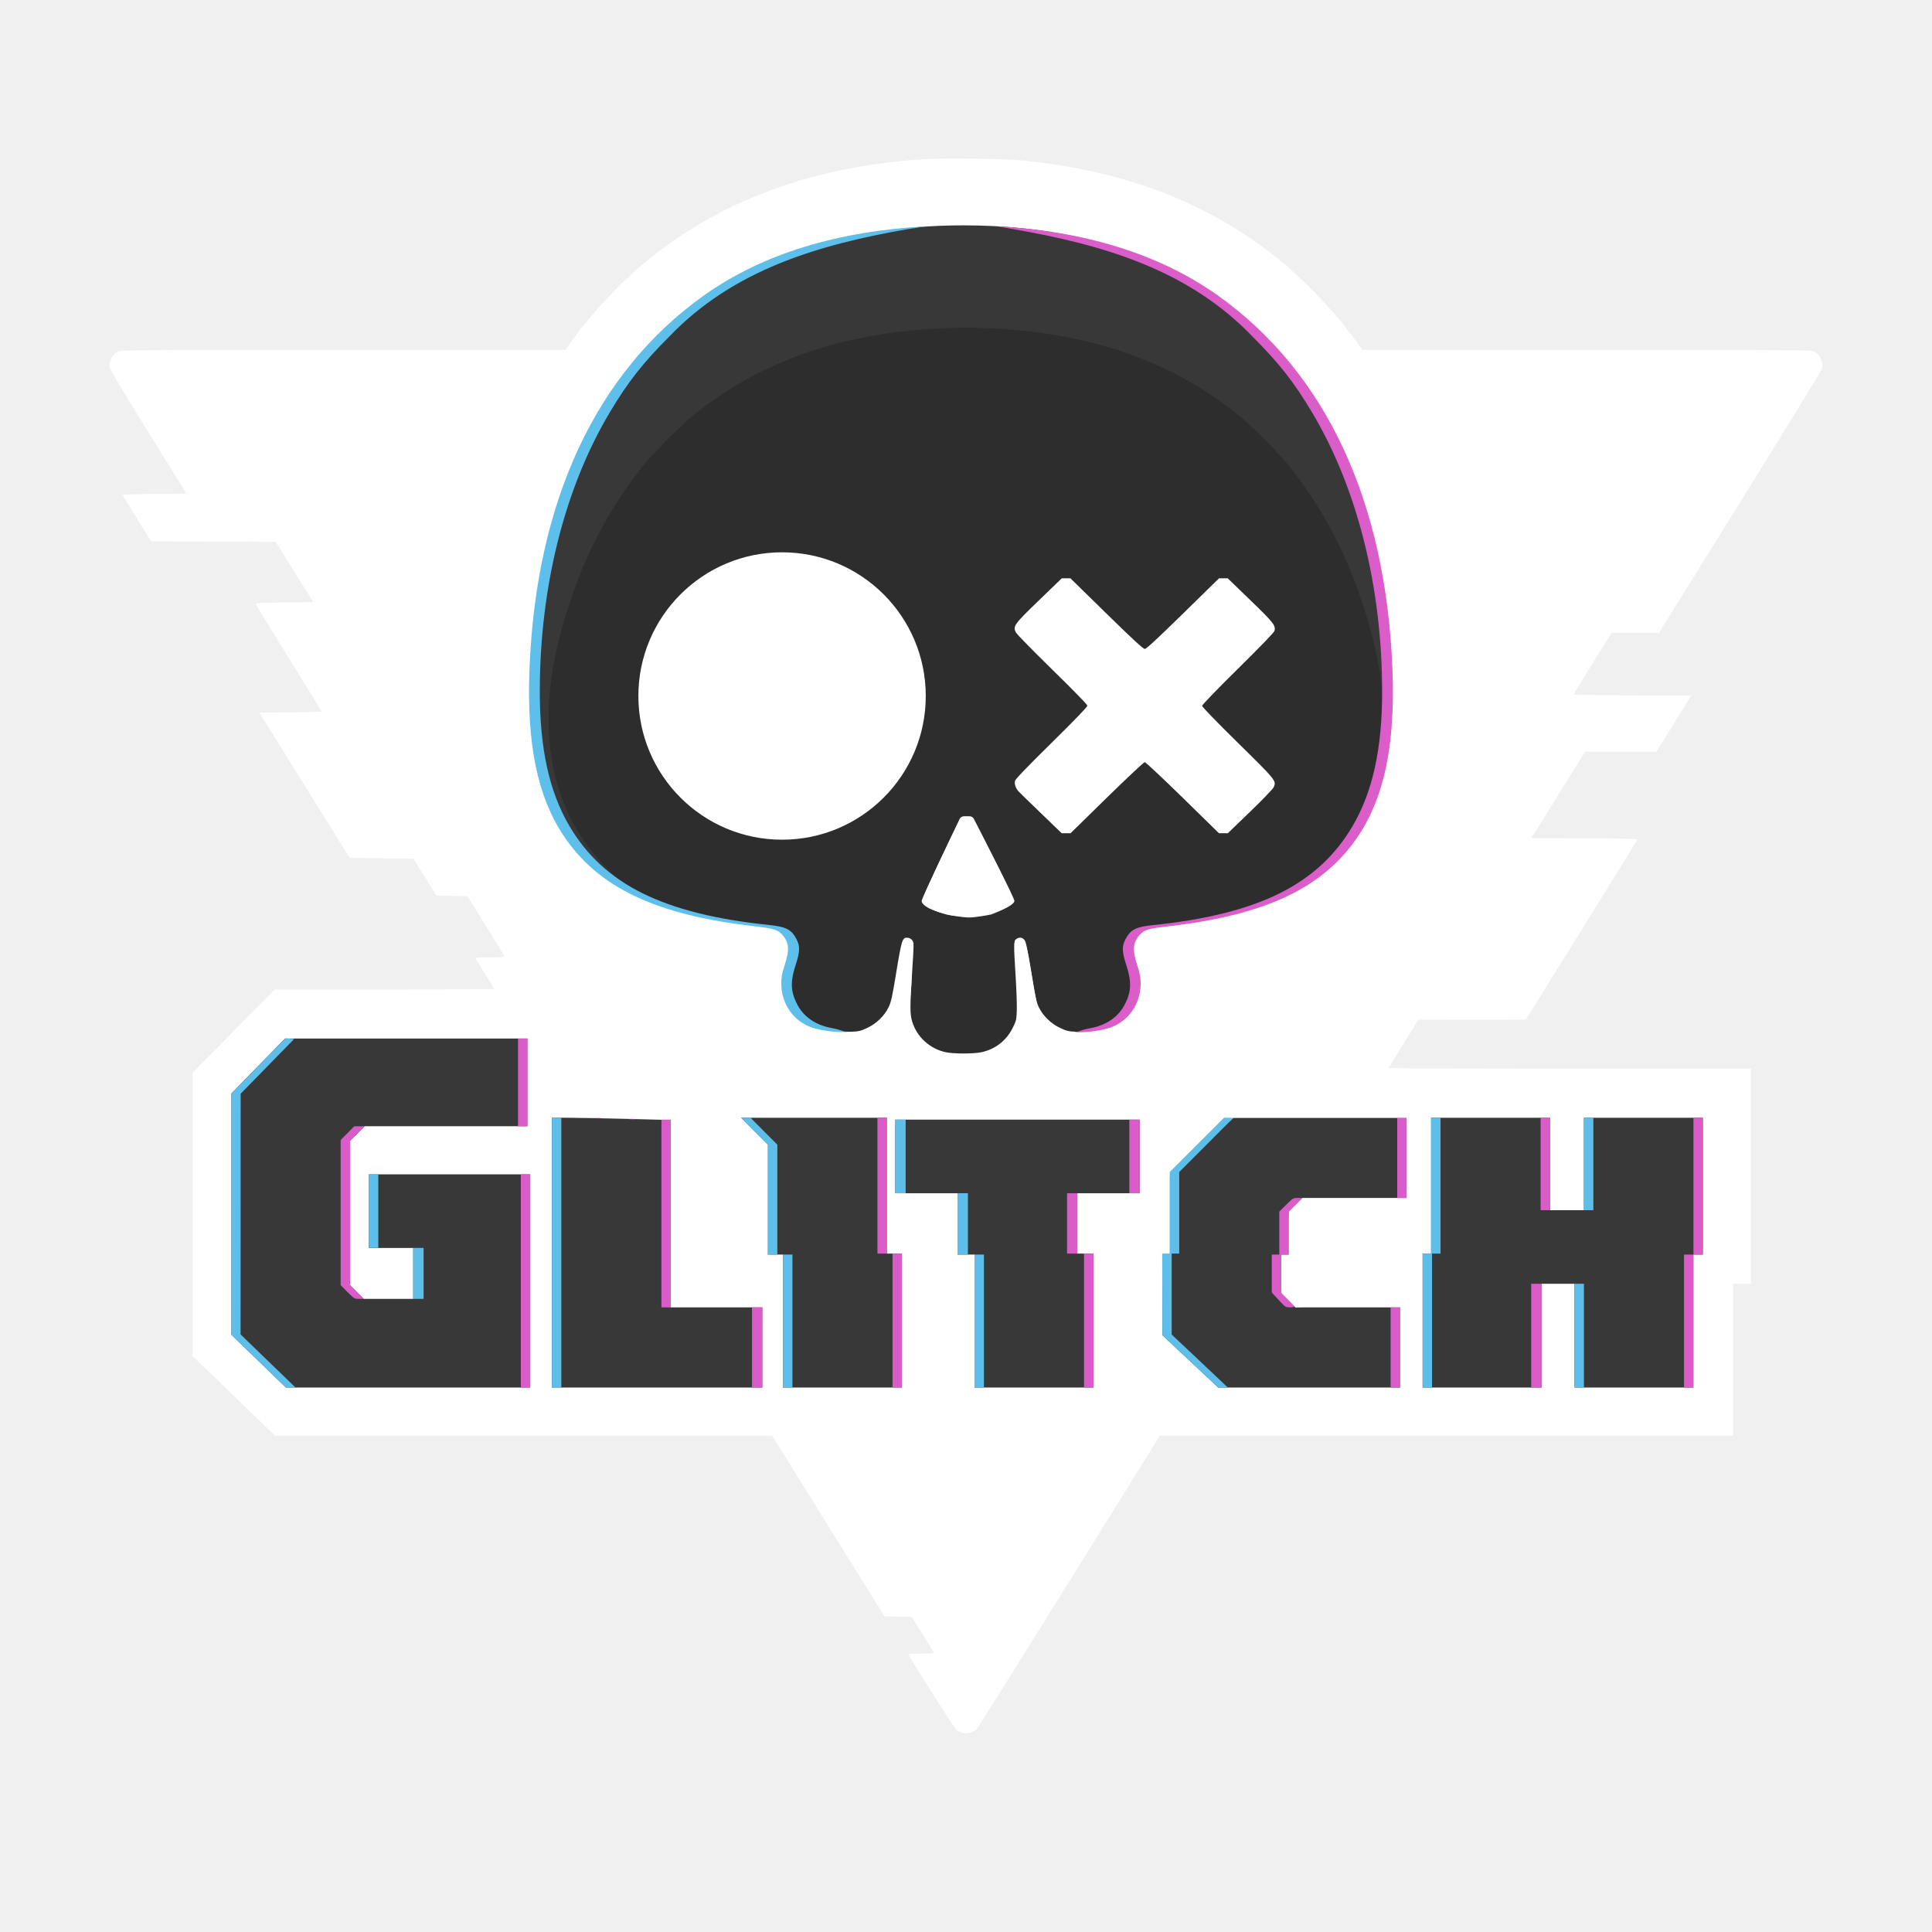
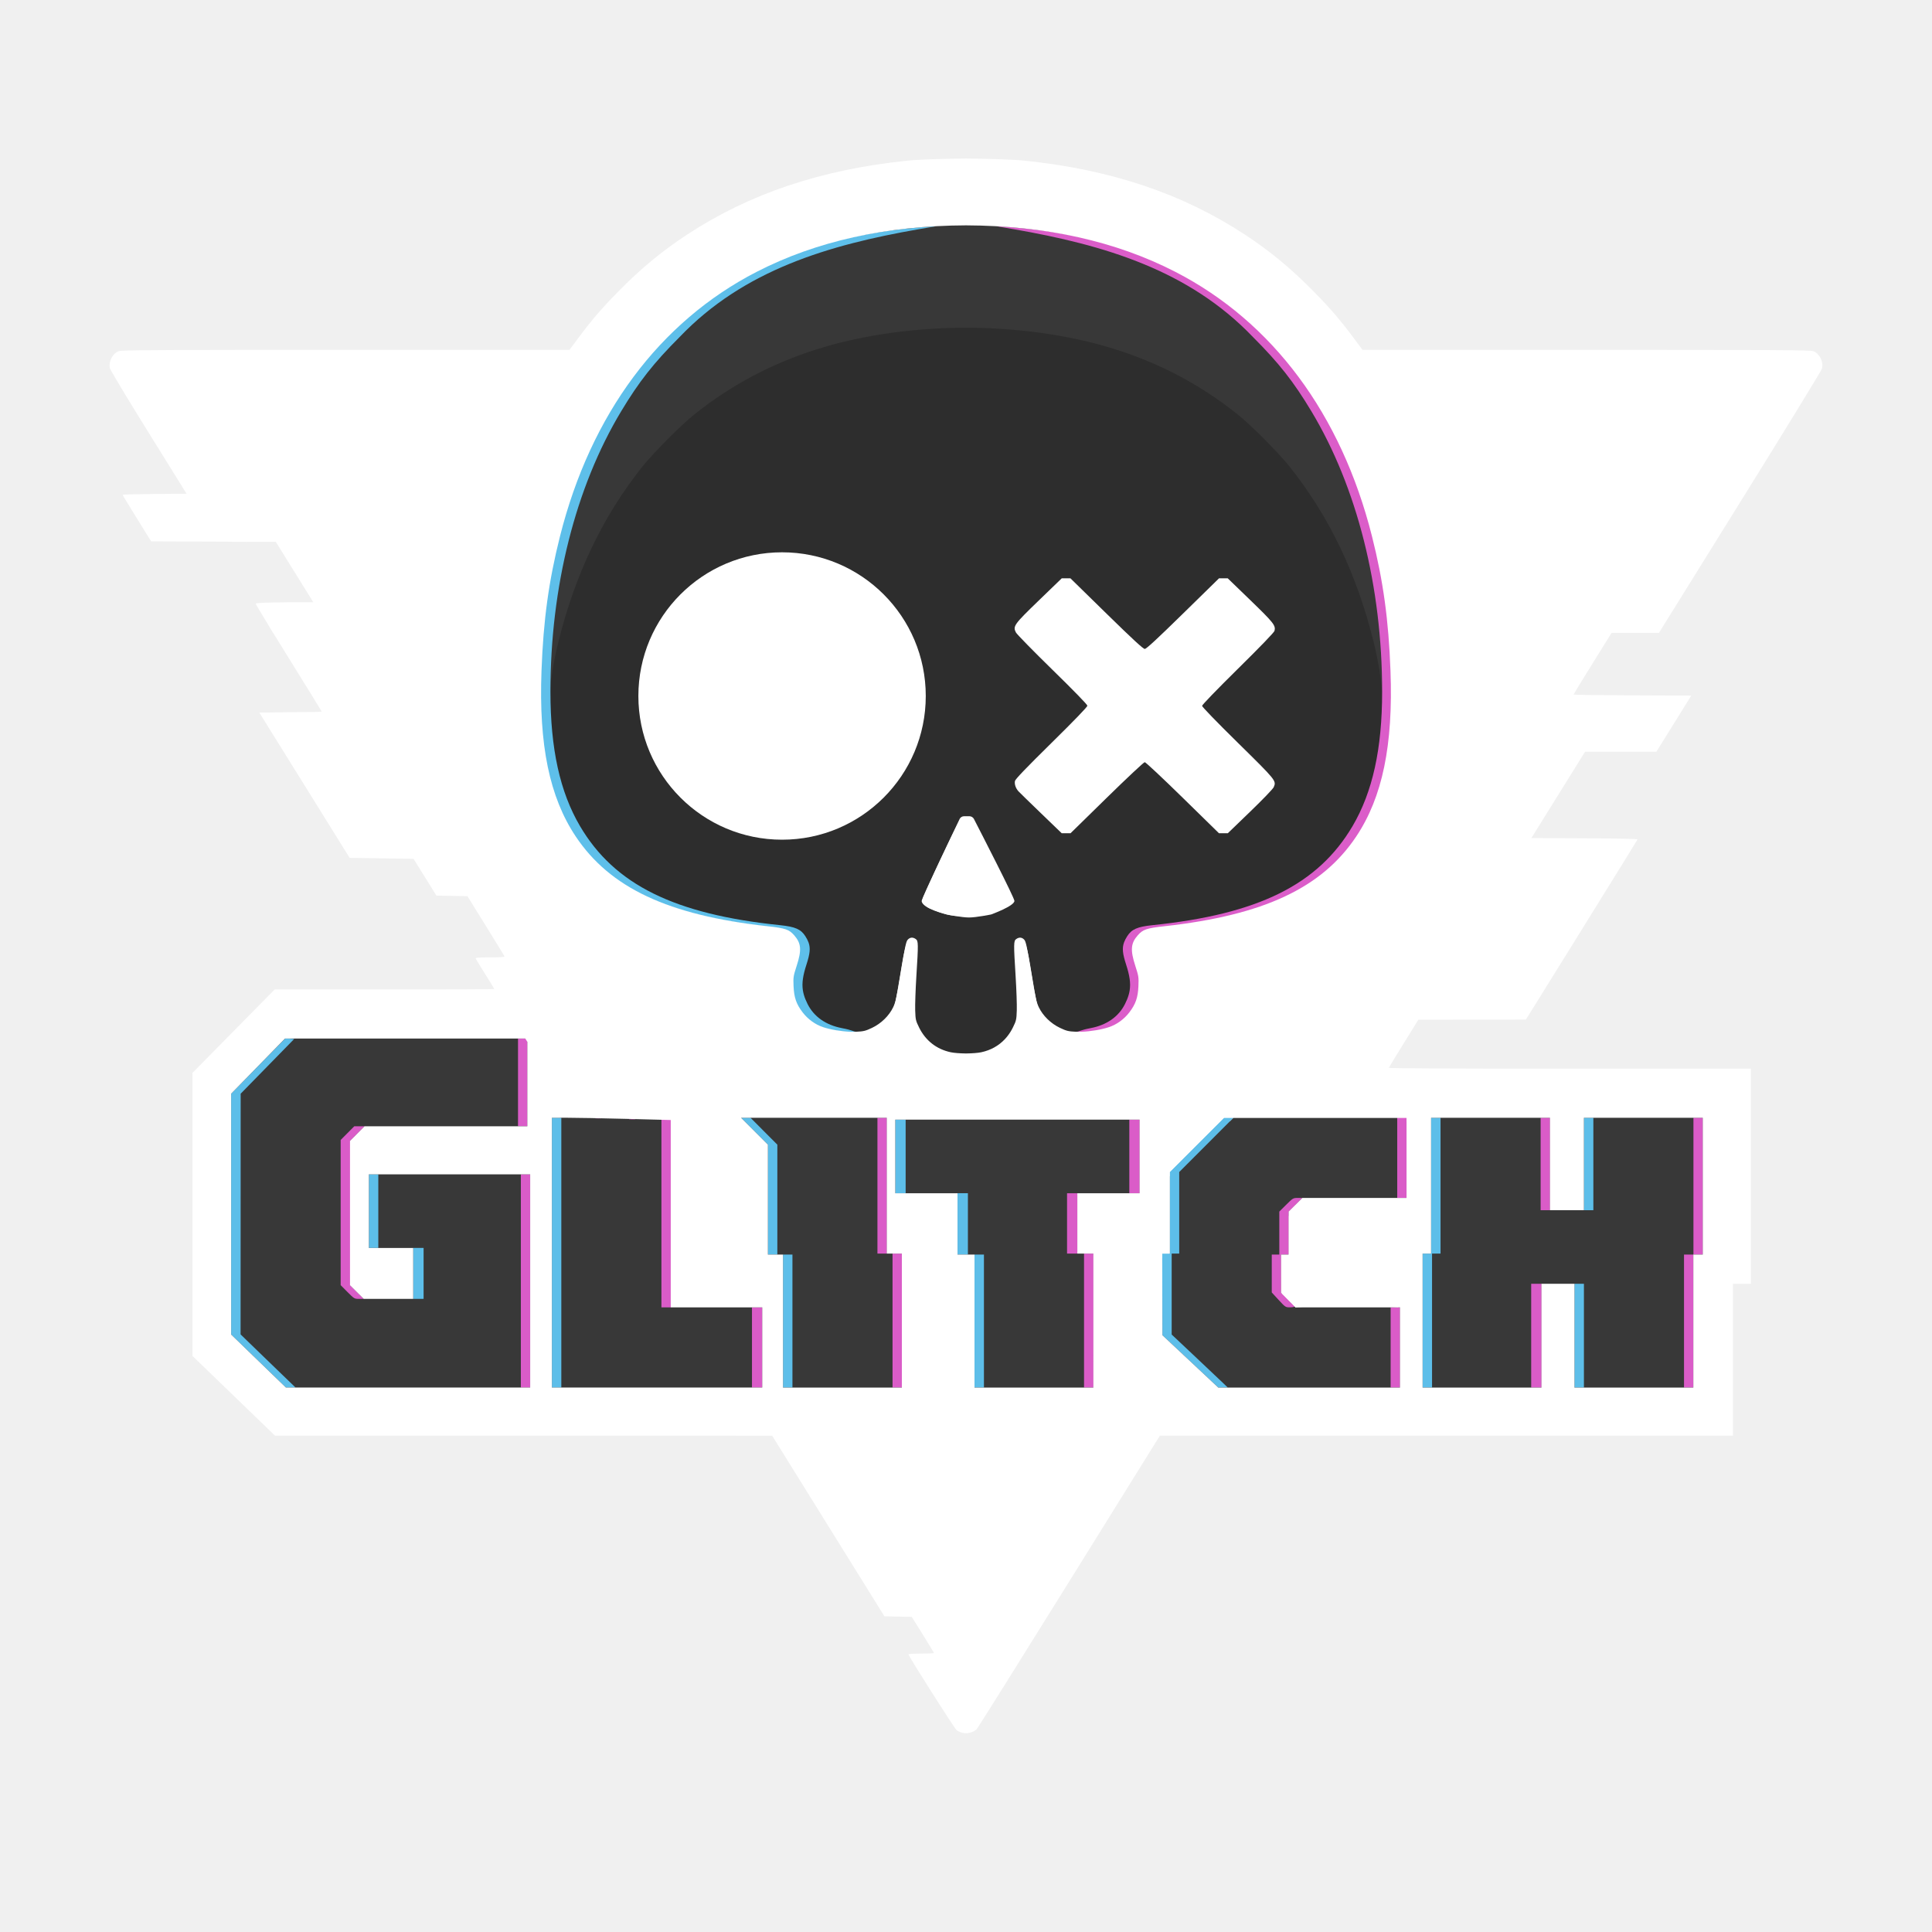
<svg xmlns="http://www.w3.org/2000/svg" xml:space="preserve" width="1365.333" height="1365.333">
  <path d="M685.44 141.56a692 692 0 0 0-21.555.042c-9.2.165-17.534.543-24.54 1.265C496.644 157.58 398.27 251.157 369.599 398.2c-8.318 42.658-11.106 98.366-5.87 134.018 4.023 27.387 13.685 54.482 28.03 73.607 1.693 2.258 2.912 3.902 5.394 6.162 1.241 1.13 1.743 2.815 8.221 4.729 3.239.957 39.75 22.071 46.117 17.512s-21.614-31.39-21.369-34.573c.49-6.366-.775-7.473-1.346-9.008-.57-1.534-1.105-2.616-1.675-3.707-1.142-2.18-2.443-4.267-4.07-6.632-19.344-28.114-25.242-76.222-11.348-128.823 11.8-44.68 35.63-90.178 60.173-116.935 51.49-56.135 109.465-81.126 197.073-83.805C740.71 248.55 797.722 263.7 847.028 297c5.973 4.035 17.882 14.235 30.527 26.863 16.013 15.993 21.1 22.02 29.89 35.291 34.725 52.42 53.701 122.598 48.051 167.485-3.232 25.677-13.164 48.924-27.523 65.992-2.75 3.27-5.097 6.213-6.957 8.754-.93 1.27-1.686 2.298-2.68 4-.497.85-1.084 1.461-2.06 4.594-.489 1.566-1.852 3.668-.426 10.03.712 3.182-12.819 15.346-8.78 18.473 4.04 3.128 24.49-3.486 27.496-3.486 7.495 0 8.662-1.947 10.079-2.767a23 23 0 0 0 2.908-1.975c1.442-1.118 2.507-2.09 3.664-3.176 2.314-2.172 4.785-4.708 7.37-7.484 5.173-5.553 10.284-11.286 14.173-17.008 23.023-33.879 30.826-78.338 27.66-137.988-1.582-29.802-3.236-42.981-8.906-70.994-6.068-29.977-16.844-62.323-29.506-88.211-16.984-34.725-33.816-58.204-60.069-83.645-41.95-40.655-92.655-64.962-156.943-76.023-14.736-2.536-37.468-3.867-59.557-4.164" style="fill:#383838;fill-opacity:1;stroke-width:10.69" />
  <path d="M682.667 231.591q-4.186.01-8.366.107c-34.191.795-67.957 5.904-97.37 15.233-31.958 10.136-60.059 25.09-86.07 45.799-9.632 7.67-29.081 27.203-37.007 37.17-27.778 34.931-47.249 75.534-59.144 123.334-12.813 51.484-16.882 134.133 65.168 184.718 21.817 9.602 46.73 15.56 81.83 19.567 12.416 1.417 14.934 2.248 18.693 6.17 4.942 5.155-7.665 13.103-11.057 22.66-2.932 8.261-1.443 31.323.582 37.992 2.286 7.525 18.534-2.252 25.342 1.994 5.58 3.48 19.264 6.22 28.951 5.797 5.343-.234 6.736-.572 11.278-2.729 6.505-3.089 12.009-8.409 14.99-14.49 1.847-3.766 2.574-7.063 5.56-25.213 3.779-22.962 4.253-24.373 8.067-23.99 1.236.124-3.638 4.603-2.908 5.621 1.148 1.603 3.975 7.158 2.746 26.072-1.668 25.66-5.088 30.184-3.395 35.662 3.322 10.756 19.152 11.098 30.305 13.524 2.592.564 7.145.864 11.805.898 4.66-.034 9.213-.334 11.804-.898 11.154-2.426 25.391-4.848 28.713-15.604 1.692-5.478 2.946-11.036 1.278-36.697-1.23-18.914-2.358-15.354-1.21-16.957.73-1.018-3.269-11.497-2.033-11.62 3.814-.384 4.288 1.027 8.067 23.99 2.986 18.149 3.714 21.446 5.56 25.212 2.982 6.081 8.486 11.401 14.99 14.49 4.542 2.157 5.935 2.495 11.278 2.729 9.687.424 23.371-2.316 28.951-5.797 6.808-4.246 26.302.772 28.588-6.754 2.025-6.669.445-20.905-2.487-29.166-3.392-9.557-16.176-21.57-11.234-26.726 3.76-3.922 6.278-4.753 18.694-6.17 35.1-4.008 60.013-9.965 81.83-19.567 82.05-50.585 77.98-133.234 65.168-184.718-11.896-47.8-31.367-88.403-59.145-123.334-7.925-9.967-27.374-29.5-37.008-37.17-26.01-20.71-54.11-35.663-86.068-45.8-29.413-9.328-63.18-14.437-97.371-15.232q-4.18-.096-8.365-.107m0 345.998c1.636.064 3.206.466 3.898 1.158 1.621 1.622 26.832 54.959 26.832 56.766 0 3.292-1.803 5.194-6.957 7.34-2.747 1.143-7.33 2.67-10.186 3.392-3.984 1.008-6.402 1.237-13.587 1.108-7.186.13-9.604-.1-13.588-1.108-2.855-.722-7.439-2.249-10.186-3.392-5.154-2.146-6.957-4.048-6.957-7.34 0-1.807 25.211-55.144 26.832-56.766.692-.692 2.263-1.094 3.899-1.158" style="fill:#2d2d2d;fill-opacity:1" />
-   <path d="M390.322 778.275a15.806 15.806 0 0 0-15.804 15.805v189.506a15.806 15.806 0 0 0 15.804 15.805H537.4a15.806 15.806 0 0 0 15.805-15.805v-56.568a15.806 15.806 0 0 0-15.805-15.805h-47.834V795.91a15.806 15.806 0 0 0-14.474-15.748l-10.819-.914h-.002c-8.008-.677-25.799-.973-43.048-.973z" style="fill:#383838;fill-opacity:1;stroke-width:10.69" />
-   <path d="M203.072 728.87a8.13 8.13 0 0 0-5.738 2.368l-19.537 19.463-.002.002-19.535 19.463a8.13 8.13 0 0 0-2.39 5.76V944.41a8.13 8.13 0 0 0 2.415 5.783l19.5 19.27v.002l19.5 19.268a8.13 8.13 0 0 0 5.713 2.345l85.5.028 85.5.025a8.133 8.133 0 0 0 8.133-8.131V833a8.133 8.133 0 0 0-8.131-8.13H262a8.133 8.133 0 0 0-7.87 7.497v-19.736l3.614-3.87 3.393-3.63H372a8.133 8.133 0 0 0 8.13-8.131v-60a8.133 8.133 0 0 0-8.13-8.13h-84.465ZM254.2 883.796a8.13 8.13 0 0 0 7.8 7.334h21.87v21.739h-10.241c-7.965 0-12.492-.223-14.508-.604s-1.444-.15-2.924-1.54c-1.122-1.054-.812-.739-.828-.775s-.42-1.197-.678-4.295c-.315-3.8-.431-11.597-.492-21.86" style="fill:#383838;fill-opacity:1;stroke-width:15.118" />
-   <path d="M524.34 776.008a17.013 17.013 0 0 0-12.041 29.027l9.36 9.38 4.388 4.397v70.376a17.01 17.01 0 0 0 10.605 15.294v78.75a17.013 17.013 0 0 0 17.012 17.012h83.44a17.013 17.013 0 0 0 17.011-17.012v-94.044a17.01 17.01 0 0 0-10.607-15.295V793.02a17.013 17.013 0 0 0-17.012-17.012h-51.078z" style="fill:#383838;fill-opacity:1;stroke-width:5.345" />
-   <path d="M632.861 787.998a6.436 6.436 0 0 0-6.435 6.436v51.619a6.436 6.436 0 0 0 6.435 6.435h37.405v36.699a6.436 6.436 0 0 0 6.435 6.436h5.586v87.609a6.436 6.436 0 0 0 6.436 6.436h83.438a6.436 6.436 0 0 0 6.435-6.436v-94.044a6.436 6.436 0 0 0-6.436-6.436h-4.877v-30.263h37.405a6.436 6.436 0 0 0 6.435-6.436v-51.619a6.436 6.436 0 0 0-6.435-6.436h-85.915zm238.815 1.916-1.139 1.139-1.303 1.3h-3.373a.67.67 0 0 0-.47.196l-19.274 19.263-19.273 19.266a.67.67 0 0 0-.196.47v56.973h-4.99a.665.665 0 0 0-.666.667v56.98c0 .183.076.359.21.484l19.622 18.487 19.621 18.486a.67.67 0 0 0 .457.182l64.17.047 64.17.044a.665.665 0 0 0 .666-.666v-55.861c0-.368-.125-3.457-.493-3.456l-36.81-2.79-37.09 2.79-3.216-3.277-6.535-3.763v-27.021h4.283a.665.665 0 0 0 .666-.667v-29.744l4.56-4.595 4.559-4.594h73.652a.665.665 0 0 0 .666-.666V793.02a.665.665 0 0 0-.666-.666h-6.047l-.023-1.229v-1.21H877.147Z" style="fill:#383838;fill-opacity:1;stroke-width:5.345" />
-   <path d="M1011.87 775.762a17.26 17.26 0 0 0-17.259 17.258v83.488a17.26 17.26 0 0 0-6.363 12.68v94.044a17.26 17.26 0 0 0 17.258 17.258h83.439a17.26 17.26 0 0 0 12.02-5.705 17.26 17.26 0 0 0 12.021 5.705h83.438a17.26 17.26 0 0 0 17.258-17.258V901.87a17.26 17.26 0 0 0 6.365-12.682V793.02a17.26 17.26 0 0 0-17.258-17.258h-83.44a17.26 17.26 0 0 0-12.02 5.703 17.26 17.26 0 0 0-12.02-5.703h-41.72z" style="fill:#383838;fill-opacity:1;stroke-width:5.345" />
-   <path d="M680.1 1224.554c-1.239-.278-3.039-1.086-4-1.795-1.551-1.144-34.082-52.362-34.082-53.66 0-.285 4.05-.518 9-.518s9-.18 9-.4-3.525-6.06-7.834-12.976l-7.833-12.574-9.661-.192-9.661-.191-39.673-63.83-39.672-63.83-175.666-.01-175.667-.01-29.16-28.161-29.159-28.161-.01-100.01-.01-100.01 29.056-29.49 29.055-29.49h77.611c42.687 0 77.612-.133 77.612-.296s-2.888-4.887-6.417-10.5c-3.529-5.612-6.561-10.58-6.738-11.038-.249-.645 2.044-.833 10.139-.833 6.477 0 10.375-.247 10.238-.648-.122-.356-6.072-10.09-13.222-21.63l-13-20.983-10.964-.203-10.963-.203-8.09-13-8.092-13-22.568-.333-22.568-.333-31.916-51.334-31.916-51.333 22.038-.176c12.121-.097 22.039-.343 22.039-.548s-10.5-17.254-23.334-37.886-23.333-37.856-23.333-38.275c0-.552 5.632-.811 20.368-.939l20.367-.176-13.256-21.333-13.256-21.334-44.042-.171-44.042-.172-10.07-16.233c-5.538-8.928-10.07-16.422-10.07-16.653s10.17-.499 22.597-.595l22.597-.176-26.928-43.315c-15.268-24.56-27.11-44.289-27.35-45.564-.849-4.53 2.078-10.156 6.175-11.868 1.848-.772 27.299-.923 159.055-.94l156.855-.022 3.315-4.812c9.914-14.392 28.575-35.36 43.41-48.778 53.533-48.417 122.578-75.651 205.526-81.069 16.008-1.045 57.89-.467 72.082.995 60.916 6.277 111.552 23.26 155.667 52.208 17.972 11.793 32.972 24.21 49.036 40.591 11.562 11.79 18.462 19.824 27.83 32.408l6.328 8.5h158.258c132.983 0 158.609.147 160.457.919 4.344 1.815 7.238 7.733 6.016 12.304-.359 1.344-26.435 43.918-57.946 94.61l-57.294 92.167h-33.471l-13.44 21.61c-7.393 11.885-13.44 21.782-13.44 21.994s18.719.463 41.598.557l41.6.172-12.335 19.833-12.334 19.834h-50.4l-18.954 30.5-18.955 30.5 37.61.172c23.659.108 37.528.41 37.39.812-.122.352-17.92 29.141-39.554 63.976l-39.333 63.336-38 .032-38 .032-10.334 16.702c-5.683 9.186-10.433 16.98-10.555 17.32-.136.378 49.433.618 127.833.618h128.056v152h-12.667v107.333h-405L755.5 1117.818c-35.298 56.78-64.698 103.691-65.333 104.245-2.698 2.352-6.491 3.288-10.073 2.484zM374.683 905.248v-75.333h-114v52h31.334v36h-34.969l-4.85-4.817-4.848-4.817V806.277l5.15-5.181 5.152-5.181h115.031v-62H201.462l-19.056 19.497-19.055 19.498v170.186l19.36 18.743 19.362 18.742h172.611zm164 47v-28.333h-64.666V791.506l-31.167-.809c-17.142-.444-36.042-.803-42-.795l-10.833.013V980.58h148.666zm98.667-19v-47.333h-10.667v-96H523.701l9.492 9.508 9.491 9.508v77.65h10.667v94h84zm135.333 0v-47.333H761.35v-42.667h44v-52H632.684v52h44v43.333h12v94h84zm216.667 19v-28.333h-73.836l-5.071-5.167-5.072-5.167-.01-13.5-.012-13.5h5.333v-30.366l4.85-4.817 4.848-4.817h73.636v-56.666H865.025l-19.17 19.162-19.172 19.162v57.676h-5.333l.057 28.833.057 28.833 19.74 18.5 19.739 18.5H989.35Zm100-8.333v-36.667h23.333v73.333h84v-94h6.667v-96.666h-84v65.333h-24v-65.333h-84v96h-6v94.666h84zM693.432 743.622c9.999-2.12 17.784-8.202 22.368-17.478 2.374-4.803 2.553-5.588 2.768-12.182.126-3.876-.246-14.655-.827-23.954-1.455-23.274-1.425-25.093.425-26.389 2.075-1.453 4.05-1.293 5.677.462 1.153 1.244 1.973 5.077 4.799 22.438 2.89 17.76 3.716 21.586 5.442 25.202 2.923 6.124 8.507 11.582 15.007 14.669 4.58 2.175 5.956 2.508 11.337 2.743 6.787.297 16.752-1.1 23.256-3.258 5.513-1.83 10.756-5.63 14.434-10.458 4.474-5.875 6.055-10.44 6.405-18.502.272-6.282.145-7.11-2.194-14.33-3.622-11.177-3.245-15.95 1.709-21.592 3.675-4.185 6.158-5.023 19.204-6.477 69.91-7.79 110.968-27.044 135.233-63.418 18.512-27.751 26.114-64.539 24.178-117.012-1.326-35.957-5.126-63.582-13.093-95.171-21.748-86.242-70.22-151.43-138.876-186.77-42.53-21.893-92.58-32.892-149.666-32.892-89.6 0-161.704 27.147-213.713 80.46C415.7 292.616 385.955 368 380.03 460.904c-.874 13.714-.862 43.719.021 54.012 5.224 60.804 29.945 99.223 77.242 120.038 21.817 9.602 46.73 15.558 81.83 19.566 12.416 1.417 14.935 2.249 18.694 6.17 4.942 5.156 5.593 11.336 2.201 20.892-2.932 8.262-3.453 16.842-1.427 23.511 2.286 7.526 7.285 13.997 14.093 18.244 5.58 3.48 19.262 6.22 28.95 5.796 5.342-.234 6.737-.57 11.279-2.728 6.505-3.089 12.008-8.408 14.989-14.49 1.847-3.766 2.574-7.063 5.56-25.212 3.779-22.963 4.253-24.373 8.066-23.99 1.237.124 2.489.85 3.218 1.87 1.149 1.602 1.145 2.418-.084 21.333-1.668 25.66-1.664 30.717.028 36.196 3.322 10.755 12.433 19.052 23.586 21.478 5.46 1.187 19.622 1.206 25.156.033z" style="fill:#fff;fill-opacity:1" />
-   <path d="M654.192 159.986c-61.555 3.292-115.162 19.14-156.938 48.935-76.194 54.343-118.713 145.779-123.1 264.72-1.935 52.475 5.666 89.262 24.178 117.013 24.467 36.677 65.443 56.033 134.967 63.925v.055l.933.105c12.884 1.435 15.656 2.343 18.909 6.2 1.706 2.024 2.817 3.975 3.357 6.19.18.74.298 1.507.352 2.317.216 3.238-.57 7.145-2.307 12.515-1.997 6.177-2.42 8.463-2.42 13.092 0 14.24 8.555 26.573 21.531 31.037 6.116 2.104 16.717 3.554 23.721 3.244l.908-.04.117-.3c-.402.02-.739.02-1.035.003-2.075-.116-2.208-1.073-9.908-2.542-11.406-2.177-19.782-8.07-24.293-17.086a45 45 0 0 1-1.496-3.295c-.863-2.14-1.456-4.182-1.783-6.258-.817-5.19.03-10.583 2.482-18.166 1.238-3.826 1.99-6.751 2.24-9.24.125-1.245.123-2.38-.006-3.465a13.5 13.5 0 0 0-.771-3.159c-.516-1.388-1.264-2.788-2.248-4.338-3.086-4.86-7.176-6.647-17.723-7.735-74.819-7.72-117.15-28.67-141.49-70.027-14.17-24.075-20.892-54.598-20.902-94.883-.019-74.244 17.703-144.536 49.984-198.25 12.615-20.99 22.928-34.096 41.291-52.476 45.338-47.455 105.46-65.137 168.927-76.182z" style="fill:#5ebfea;fill-opacity:1" />
+   <path d="M1011.87 775.762a17.26 17.26 0 0 0-17.259 17.258v83.488a17.26 17.26 0 0 0-6.363 12.68v94.044a17.26 17.26 0 0 0 17.258 17.258h83.439a17.26 17.26 0 0 0 12.02-5.705 17.26 17.26 0 0 0 12.021 5.705h83.438a17.26 17.26 0 0 0 17.258-17.258V901.87a17.26 17.26 0 0 0 6.365-12.682V793.02a17.26 17.26 0 0 0-17.258-17.258h-83.44a17.26 17.26 0 0 0-12.02 5.703 17.26 17.26 0 0 0-12.02-5.703h-41.72zm-379.009 12.236a6.436 6.436 0 0 0-6.435 6.436v51.619a6.436 6.436 0 0 0 6.435 6.435h37.405v36.699a6.436 6.436 0 0 0 6.435 6.436h5.586v87.609a6.436 6.436 0 0 0 6.436 6.436h83.438a6.436 6.436 0 0 0 6.435-6.436v-94.044a6.436 6.436 0 0 0-6.436-6.436h-4.877v-30.263h37.405a6.436 6.436 0 0 0 6.435-6.436v-51.619a6.436 6.436 0 0 0-6.435-6.436h-85.915zm238.815 1.916-1.139 1.139-1.303 1.3h-3.373a.67.67 0 0 0-.47.196l-19.274 19.263-19.273 19.266a.67.67 0 0 0-.196.47v56.973h-4.99a.665.665 0 0 0-.666.667v56.98c0 .183.076.359.21.484l19.622 18.487 19.621 18.486a.67.67 0 0 0 .457.182l64.17.047 64.17.044a.665.665 0 0 0 .666-.666v-55.861c0-.368-.125-3.457-.493-3.456l-36.81-2.79-37.09 2.79-3.216-3.277-6.535-3.763v-27.021h4.283a.665.665 0 0 0 .666-.667v-29.744l4.56-4.595 4.559-4.594h73.652a.665.665 0 0 0 .666-.666V793.02a.665.665 0 0 0-.666-.666h-6.047l-.023-1.229v-1.21H877.147ZM524.34 776.008a17.013 17.013 0 0 0-12.041 29.027l9.36 9.38 4.388 4.397v70.376a17.01 17.01 0 0 0 10.605 15.294v78.75a17.013 17.013 0 0 0 17.012 17.012h83.44a17.013 17.013 0 0 0 17.011-17.012v-94.044a17.01 17.01 0 0 0-10.607-15.295V793.02a17.013 17.013 0 0 0-17.012-17.012h-51.078ZM203.072 728.87a8.13 8.13 0 0 0-5.738 2.368l-19.537 19.463-.002.002-19.535 19.463a8.13 8.13 0 0 0-2.39 5.76V944.41a8.13 8.13 0 0 0 2.415 5.783l19.5 19.27v.002l19.5 19.268a8.13 8.13 0 0 0 5.713 2.345l85.5.028 85.5.025a8.133 8.133 0 0 0 8.133-8.131V833a8.133 8.133 0 0 0-8.131-8.13H262a8.133 8.133 0 0 0-7.87 7.497v-19.736l3.614-3.87 3.393-3.63H372a8.133 8.133 0 0 0 8.13-8.131v-60a8.133 8.133 0 0 0-8.13-8.13h-84.465ZM254.2 883.796a8.13 8.13 0 0 0 7.8 7.334h21.87v21.739h-10.241c-7.965 0-12.492-.223-14.508-.604s-1.444-.15-2.924-1.54c-1.122-1.054-.812-.739-.828-.775s-.42-1.197-.678-4.295c-.315-3.8-.431-11.597-.492-21.86m136.123-105.52a15.806 15.806 0 0 0-15.804 15.805v189.506a15.806 15.806 0 0 0 15.804 15.805H537.4a15.806 15.806 0 0 0 15.805-15.805v-56.568a15.806 15.806 0 0 0-15.805-15.805h-47.834V795.91a15.806 15.806 0 0 0-14.474-15.748l-10.819-.914h-.002c-8.008-.677-25.799-.973-43.048-.973z" style="fill:#383838;fill-opacity:1;stroke-width:5.345" />
+   <path d="M704.148 159.875c61.556 3.292 115.035 19.36 156.811 49.156 76.195 54.343 118.713 145.779 123.1 264.72 1.935 52.475-5.665 89.262-24.178 117.013-24.467 36.677-65.443 56.033-134.966 63.925v.055l-.934.106c-12.884 1.435-15.656 2.343-18.908 6.2-1.706 2.024-2.817 3.975-3.358 6.19a13.6 13.6 0 0 0-.351 2.317c-.216 3.238.57 7.145 2.306 12.515 1.997 6.177 2.42 8.463 2.42 13.092 0 14.239-8.555 26.573-21.53 31.037-6.116 2.104-16.718 3.554-23.722 3.244l-.908-.04-.117-.3c.403.02.74.019 1.035.002 2.075-.116 2.208-1.073 9.908-2.542 11.406-2.177 19.782-8.069 24.293-17.086a45 45 0 0 0 1.496-3.295c.863-2.139 1.457-4.182 1.784-6.258.817-5.19-.03-10.583-2.483-18.166-1.237-3.826-1.99-6.751-2.24-9.24-.125-1.245-.123-2.38.006-3.465s.384-2.118.771-3.158c.516-1.388 1.264-2.788 2.248-4.338 3.087-4.861 7.176-6.647 17.723-7.735 74.82-7.72 117.15-28.67 141.49-70.027 14.17-24.075 20.893-54.598 20.903-94.883.018-74.244-17.704-144.536-49.985-198.25-12.615-20.99-22.927-34.096-41.29-52.476-45.338-47.455-105.46-65.137-168.927-76.182z" style="fill:#db5dc9;fill-opacity:1" />
  <path d="M683.191 576.834h-2.034c-1.132 0-2.445.8-2.933 1.82-4.736 9.902-26.886 56.333-26.886 58.004 0 5.26 17.74 9.587 17.74 9.587s10.455 2.142 15.682 2.142 15.682-2.142 15.682-2.142 16.44-5.956 16.44-9.587c0-2.206-23.63-48.216-28.67-58.004-.517-1.006-1.855-1.82-2.986-1.82z" style="fill:#fff;fill-opacity:1;stroke-width:1.035" />
  <path d="m750.319 408.707-16.026 15.48c-17.709 17.107-18.614 18.365-16.362 22.76.64 1.25 12.261 13.12 25.826 26.378 15.078 14.74 24.674 24.608 24.693 25.394.02.83-9 10.182-25.362 26.293-17.918 17.643-25.518 25.562-25.81 26.89-.494 2.247.522 5.204 2.533 7.38.804.871 7.993 7.877 15.975 15.57l14.511 13.986h6.251l25.639-25.112c14.102-13.81 26.161-25.111 26.798-25.111s12.698 11.3 26.8 25.111l25.642 25.112h6.262l15.789-15.234c9.11-8.79 16.168-16.138 16.683-17.37 1.876-4.483 1.757-4.628-25.296-31.242-14.979-14.736-25.356-25.445-25.356-26.167 0-.72 10.406-11.485 25.372-26.245 15.983-15.763 25.533-25.668 25.81-26.77.946-3.767-.591-5.72-17.023-21.61l-16.02-15.493h-6.18l-25.47 24.942c-18.574 18.192-25.884 24.945-27.007 24.945-1.122 0-8.445-6.758-27.026-24.945l-25.486-24.942h-3.08z" style="fill:#fff;fill-opacity:1;stroke-width:1.004" />
-   <path d="M704.148 159.875c61.556 3.292 115.035 19.36 156.811 49.156 76.195 54.343 118.713 145.779 123.1 264.72 1.935 52.475-5.665 89.262-24.178 117.013-24.467 36.677-65.443 56.033-134.966 63.925v.055l-.934.106c-12.884 1.435-15.656 2.343-18.908 6.2-1.706 2.024-2.817 3.975-3.358 6.19a13.6 13.6 0 0 0-.351 2.317c-.216 3.238.57 7.145 2.306 12.515 1.997 6.177 2.42 8.463 2.42 13.092 0 14.239-8.555 26.573-21.53 31.037-6.116 2.104-16.718 3.554-23.722 3.244l-.908-.04-.117-.3c.403.02.74.019 1.035.002 2.075-.116 2.208-1.073 9.908-2.542 11.406-2.177 19.782-8.069 24.293-17.086a45 45 0 0 0 1.496-3.295c.863-2.139 1.457-4.182 1.784-6.258.817-5.19-.03-10.583-2.483-18.166-1.237-3.826-1.99-6.751-2.24-9.24-.125-1.245-.123-2.38.006-3.465s.384-2.118.771-3.158c.516-1.388 1.264-2.788 2.248-4.338 3.087-4.861 7.176-6.647 17.723-7.735 74.82-7.72 117.15-28.67 141.49-70.027 14.17-24.075 20.893-54.598 20.903-94.883.018-74.244-17.704-144.536-49.985-198.25-12.615-20.99-22.927-34.096-41.29-52.476-45.338-47.455-105.46-65.137-168.927-76.182z" style="fill:#db5dc9;fill-opacity:1" />
  <path d="M368.081 905.248v-75.333h6.667V980.58h-6.667zm163.334 47v-28.333h7.333v56.666h-7.333zm99.333-19v-47.333h6.667v94.666h-6.667zm135.333 0v-47.333h6.667v94.666h-6.667zm216.667 19v-28.333h6.667v56.666h-6.667zm99.333-8.333v-36.667h7.334v73.333h-7.334zm108-10.334v-47h6.667v-96.666h6.667v96.666h-6.667v94h-6.667zm-722.666-76v-66.333h6.666v132.667h-6.666zM903.58 918.62l-4.833-5.26v-26.78h5.333v-30.366l4.85-4.817c4.707-4.676 4.945-4.817 8.15-4.817h3.3l-4.816 4.85-4.817 4.848v30.302h-5.333v27.036l4.666 4.63c2.567 2.548 4.583 4.8 4.81 5.03.199.204-1.568.63-3.31.62-3.095-.016-3.276-.136-8-5.278m-658.016-5.553-4.817-4.85V805.614l4.817-4.85 4.816-4.848h7.336l-5.151 5.181-5.151 5.181v101.94l4.816 4.849 4.817 4.849h-3.333c-3.253 0-3.45-.117-8.15-4.85m374.516-75.151v-48h6.667v96h-6.667zm134 26.666v-21.333h7.334v42.667h-7.334zm334.667-42v-32.666h6.667v65.333h-6.667zm-101.333-4.333v-28.333h6.666v56.666h-6.666zm-189.334-1v-26h7.334v52h-7.334zm-432-52.333v-31h6.667v62h-6.667zm78.834 25.855c1.008-.152 2.658-.152 3.666 0 1.009.153.184.278-1.833.278s-2.842-.125-1.833-.278m-24-.666c1.008-.153 2.658-.153 3.666 0s.184.278-1.833.278-2.842-.125-1.833-.278" style="fill:#da5cc8" />
  <path d="m182.712 961.839-19.361-18.743V772.9l19.167-19.556 19.166-19.556 3.105.23 3.104.23-18.908 19.333-18.91 19.334-.028 85.041-.03 85.042 6.5 6.31c3.576 3.47 12.319 11.926 19.43 18.791l12.929 12.482h-6.802zm207.306-76.591v-95.333h6.666V980.58h-6.666zM553.35 933.58v-47h6.667v94h-6.667zm135.333 0v-47h6.667v94h-6.667zm152.52 28.5-19.74-18.5-.056-28.833-.057-28.833h5.333v-57.676l19.17-19.162 19.172-19.162h6.649l-19.162 19.17-19.162 19.171v57.659h-5.334v57.182l16.834 15.853c9.258 8.718 18.179 17.152 19.824 18.742l2.991 2.89h-6.723zm164.147-28.833v-47.333h6v-96h6.667v96h-6v94.666h-6.667zm107.333 10.667v-36.667h6.667v73.333h-6.667zm-820.666-44v-18h7.333v36h-7.333zm250.666-52.159V808.93l-9.491-9.508-9.492-9.508h6.667l9.492 9.508 9.49 9.508v77.65h-6.666zm134 17.159v-21.667h7.334v43.333h-7.334zm-416-9v-26h6.667v52h-6.667zm858.667-33.334v-32.666h6.667v65.333h-6.667zm-486.667-5.333v-26h7.334v52h-7.334z" style="fill:#5dbee9" />
  <circle cx="552.684" cy="491.859" r="101.55" style="opacity:1;fill:#fff;fill-opacity:1;stroke-width:2.737" />
+   <path d="M661.584 159.875c-61.556 3.292-115.035 19.36-156.81 49.156-76.196 54.343-118.714 145.779-123.1 264.72-1.936 52.475 5.664 89.262 24.177 117.013 24.467 36.677 65.443 56.033 134.966 63.925v.055l.934.106c12.884 1.435 15.656 2.343 18.908 6.2 1.706 2.024 2.817 3.975 3.358 6.19.184.76.301 1.536.351 2.317.216 3.238-.57 7.145-2.306 12.515-1.997 6.177-2.42 8.463-2.42 13.092 0 14.239 8.555 26.573 21.53 31.037 6.116 2.104 16.718 3.554 23.722 3.244l.908-.04.117-.3c-.403.02-.74.019-1.035.002-2.075-.116-2.208-1.073-9.908-2.542-11.406-2.177-19.782-8.069-24.293-17.086a45 45 0 0 1-1.496-3.295c-.863-2.139-1.457-4.182-1.784-6.258-.817-5.19.03-10.583 2.483-18.166 1.237-3.826 1.99-6.751 2.24-9.24.125-1.245.123-2.38-.006-3.465a13.5 13.5 0 0 0-.77-3.158c-.517-1.388-1.265-2.788-2.249-4.338-3.087-4.861-7.176-6.647-17.723-7.735-74.82-7.72-117.15-28.67-141.49-70.027-14.17-24.075-20.893-54.598-20.903-94.883-.018-74.244 17.704-144.536 49.985-198.25 12.615-20.99 22.927-34.096 41.29-52.476 45.339-47.455 105.461-65.137 168.927-76.182z" style="fill:#5ebfea;fill-opacity:1" />
+   <path d="M682.66 112.039c-16.165.122-33.255.666-41.346 1.5-60.916 6.277-111.553 23.26-155.668 52.209-17.972 11.793-32.97 24.209-49.035 40.59-11.562 11.79-18.462 19.824-27.83 32.408l-6.328 8.5h-34.1v-.04l-26.322.005-99.213.014c-110.198.014-146.033.122-155.89.609-1.947.095-2.887.205-3.19.332-3.68 1.537-6.318 6.018-6.297 10.13v.034a8.6 8.6 0 0 0 .147 1.703v.002a1 1 0 0 0 .029.1q.017.045.041.102l.018.044.002.004q.02.093.044.184c.045.168.49.976 1.295 2.361l.01.018c3.612 6.443 13.654 23.035 25.91 42.75l15.815 25.437.146.237.026.04c3.523 5.692 7.17 11.576 10.912 17.6l-21.156.164-1.413.012c-12.427.096-22.595.365-22.595.596s4.532 7.724 10.07 16.652l10.068 16.235 44.043.171 6.881.028h.024c3.81.062 9.641.162 16.257.162l20.88-.02 13.257 21.334 13.256 21.334-3.42.03c-3.18-.013-8.255-.042-13.82.017-16.804.178-22.81.413-23.414.914v.006c0 .007 0 .02.01.033l-.041.028q-.052.042-.051.088c0 .219 3.616 6.21 8.184 13.693.488.8.339.59.865 1.45.08.131.053.09.135.224 1.78 2.975 3.107 5.183 3.107 5.183h.074c3.275 5.322 7.011 11.36 10.969 17.723 12.834 20.632 23.334 37.682 23.334 37.887 0 .08-1.543.168-4.156.25-.476.015-1.578.02-2.121.035-5.865.096-14.719.182-24.137.262-2.646.022-5.074.07-7.113.125l-6.153.049-.394.004h-.004l31.916 51.332 31.916 51.334 22.568.334 22.568.332 8.092 13 8.09 13 10.963.203 10.965.203 13 20.982c7.15 11.54 13.098 21.275 13.22 21.631.137.401-3.759.649-10.236.649-8.095 0-10.39.187-10.14.832q.028.074.152.296a.5.5 0 0 0-.143-.023h-.002v.008l.002.002a.8.8 0 0 0 .153.092l.052.033c.773 1.373 3.46 5.76 6.524 10.63 3.529 5.614 6.418 10.338 6.418 10.5 0 .164-34.926.296-77.613.296h-77.61l-29.057 29.49-29.054 29.49.01 100.01.01 100.01 29.158 28.162 29.16 28.16 175.668.01 175.666.01 39.672 63.83 39.674 63.83 9.66.192 9.66.191 7.834 12.574c4.31 6.916 7.834 12.757 7.834 12.977s-4.05.4-9 .4c-4.853 0-8.842.225-8.996.502l-.004.01v.01c0 1.298 32.531 52.516 34.082 53.66.961.71 2.761 1.517 4 1.795l-.006-.01c3.582.804 7.374-.13 10.072-2.482.635-.554 30.036-47.466 65.334-104.246l64.178-103.24h405V907.246h12.668v-152h-128.057c-78.4 0-127.968-.24-127.832-.617.078-.22 2.076-3.53 5.006-8.31h.006c1.62-2.645 3.525-5.74 5.549-9.01l10.334-16.704 38-.03 38-.032 39.334-63.336c21.634-34.835 39.43-63.625 39.552-63.977.138-.402-13.73-.704-37.388-.812l-37.612-.172 18.955-30.5 18.955-30.5h50.4l12.335-19.834 12.334-19.832-41.6-.174c-22.879-.094-41.597-.344-41.597-.556s6.046-10.11 13.439-21.995l13.44-21.609h33.472l57.293-92.166c31.511-50.692 57.586-93.267 57.945-94.611 1.222-4.571-1.671-10.488-6.015-12.303-1.848-.772-27.474-.92-160.457-.92H962.873l-6.328-8.5c-9.368-12.584-16.268-20.618-27.83-32.408-16.064-16.381-31.064-28.797-49.036-40.59-44.115-28.948-94.751-45.932-155.667-52.209-8.091-.833-25.181-1.378-41.346-1.5zm0 47.219c56.402.21 105.897 11.204 148.018 32.886 68.656 35.34 117.129 100.53 138.877 186.772 7.967 31.589 11.767 59.213 13.093 95.17 1.936 52.473-5.667 89.26-24.18 117.012-24.264 36.374-65.322 55.628-135.232 63.417-13.046 1.454-15.528 2.294-19.203 6.479-4.954 5.642-5.331 10.415-1.709 21.592 2.339 7.22 2.465 8.048 2.193 14.33-.35 8.062-1.93 12.627-6.404 18.502-3.678 4.828-8.922 8.627-14.435 10.457-5.325 1.766-12.969 3.023-19.29 3.258h-3.966c-5.381-.235-6.756-.568-11.336-2.743-6.5-3.087-12.085-8.545-15.008-14.67-1.726-3.615-2.551-7.44-5.441-25.2-2.826-17.362-3.646-21.194-4.8-22.438-1.626-1.755-3.602-1.916-5.677-.463-1.85 1.296-1.879 3.115-.424 26.389.581 9.299.952 20.079.826 23.955-.215 6.594-.393 7.378-2.767 12.181a36 36 0 0 1-1.655 2.989h-.002a33 33 0 0 1-3.968 5.205c-4.405 4.702-10.083 7.873-16.744 9.285-2.424.514-6.504.799-10.782.857-4.267-.06-8.332-.345-10.75-.857-9.999-2.12-17.785-8.203-22.369-17.479-2.374-4.803-2.552-5.587-2.767-12.181-.126-3.876.245-14.656.826-23.955 1.455-23.274 1.426-25.093-.424-26.389-2.075-1.453-4.05-1.292-5.678.463-1.153 1.244-1.973 5.076-4.799 22.437-2.89 17.76-3.715 21.586-5.441 25.202-2.923 6.124-8.508 11.582-15.008 14.67-4.58 2.174-5.955 2.507-11.336 2.742-1.009.044-2.124.027-3.252 0h-.715c-6.32-.235-13.964-1.492-19.289-3.258-5.513-1.83-10.757-5.63-14.435-10.457-4.474-5.875-6.055-10.44-6.405-18.502-.272-6.282-.145-7.11 2.194-14.33 3.622-11.177 3.245-15.95-1.71-21.592-3.674-4.185-6.156-5.025-19.202-6.479-69.91-7.79-110.968-27.043-135.233-63.417-18.512-27.751-26.115-64.54-24.18-117.012 1.327-35.957 5.127-63.581 13.094-95.17 21.748-86.242 70.221-151.432 138.877-186.772 42.12-21.682 91.616-32.676 148.018-32.886M201.455 733.916H371.22l1.455 2.351v59.649H257.644l-5.15 5.182-5.15 5.18V908.28l4.847 4.818 4.85 4.817h34.969v-36h-31.334v-52h114v150.666H202.064l-19.361-18.742-19.361-18.742V772.91l19.056-19.498zm199.389 55.986c5.958-.008 24.858.351 42 .795l31.166.809v132.41h64.666v56.664H390.01V789.916Zm122.851.014h102.98v96h10.669v94.666h-84v-94h-10.666v-77.65l-9.493-9.508zm341.322 0H994.01v56.666h-73.637l-4.848 4.816-4.85 4.817v30.367h-5.333l.013 13.5.01 13.5 5.07 5.166 5.073 5.168h73.836v56.666H860.936l-19.739-18.5-19.74-18.5-.057-28.834-.056-28.832h5.332V828.24l19.172-19.162zm146.327 0h84v65.332h24v-65.332h84v96.666h-6.668v94h-84v-73.334h-23.332v73.334h-84v-94.666h6zm-378.666 1.332h172.666v52h-44v42.668h11.332v47.332l.002 47.334h-84v-94h-12v-43.334h-44z" style="fill:#fff;fill-opacity:1" />
</svg>
